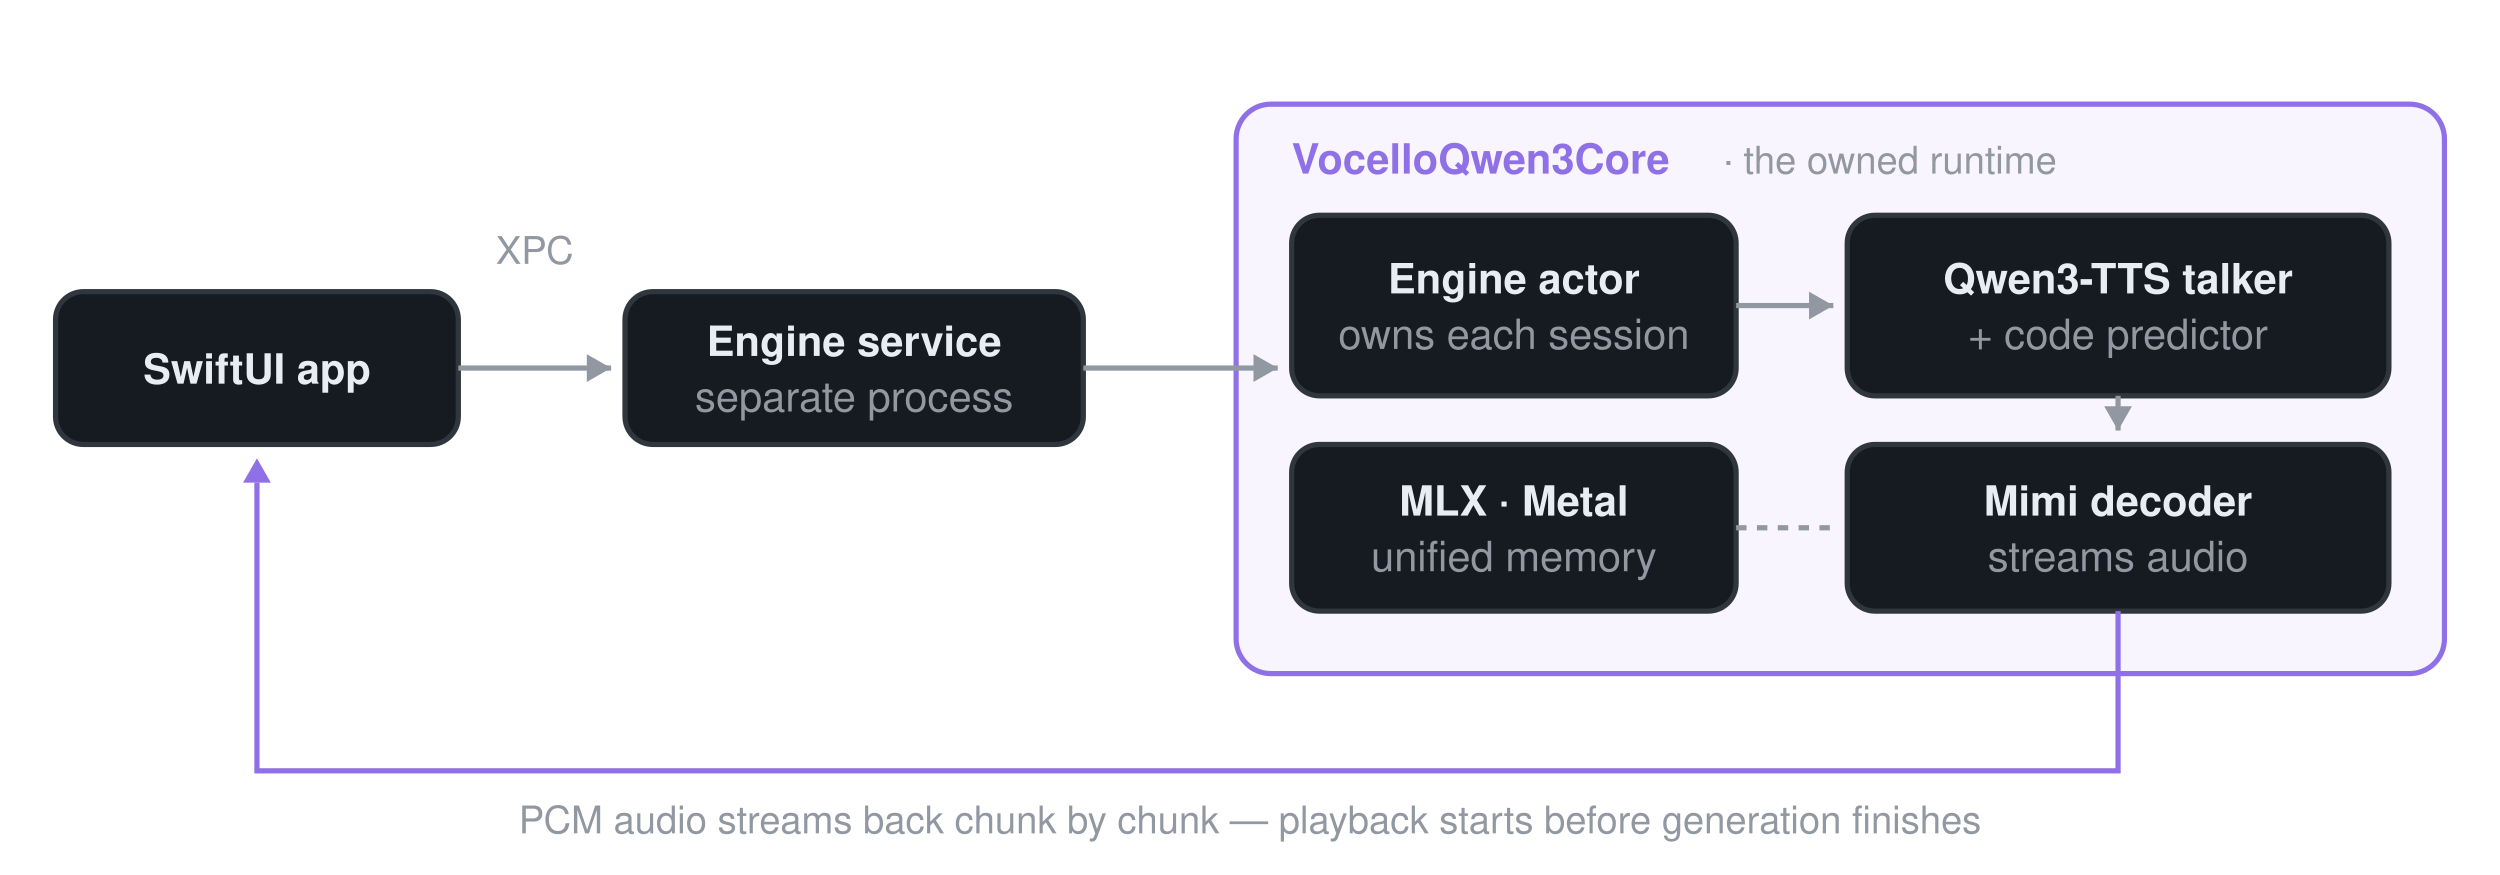
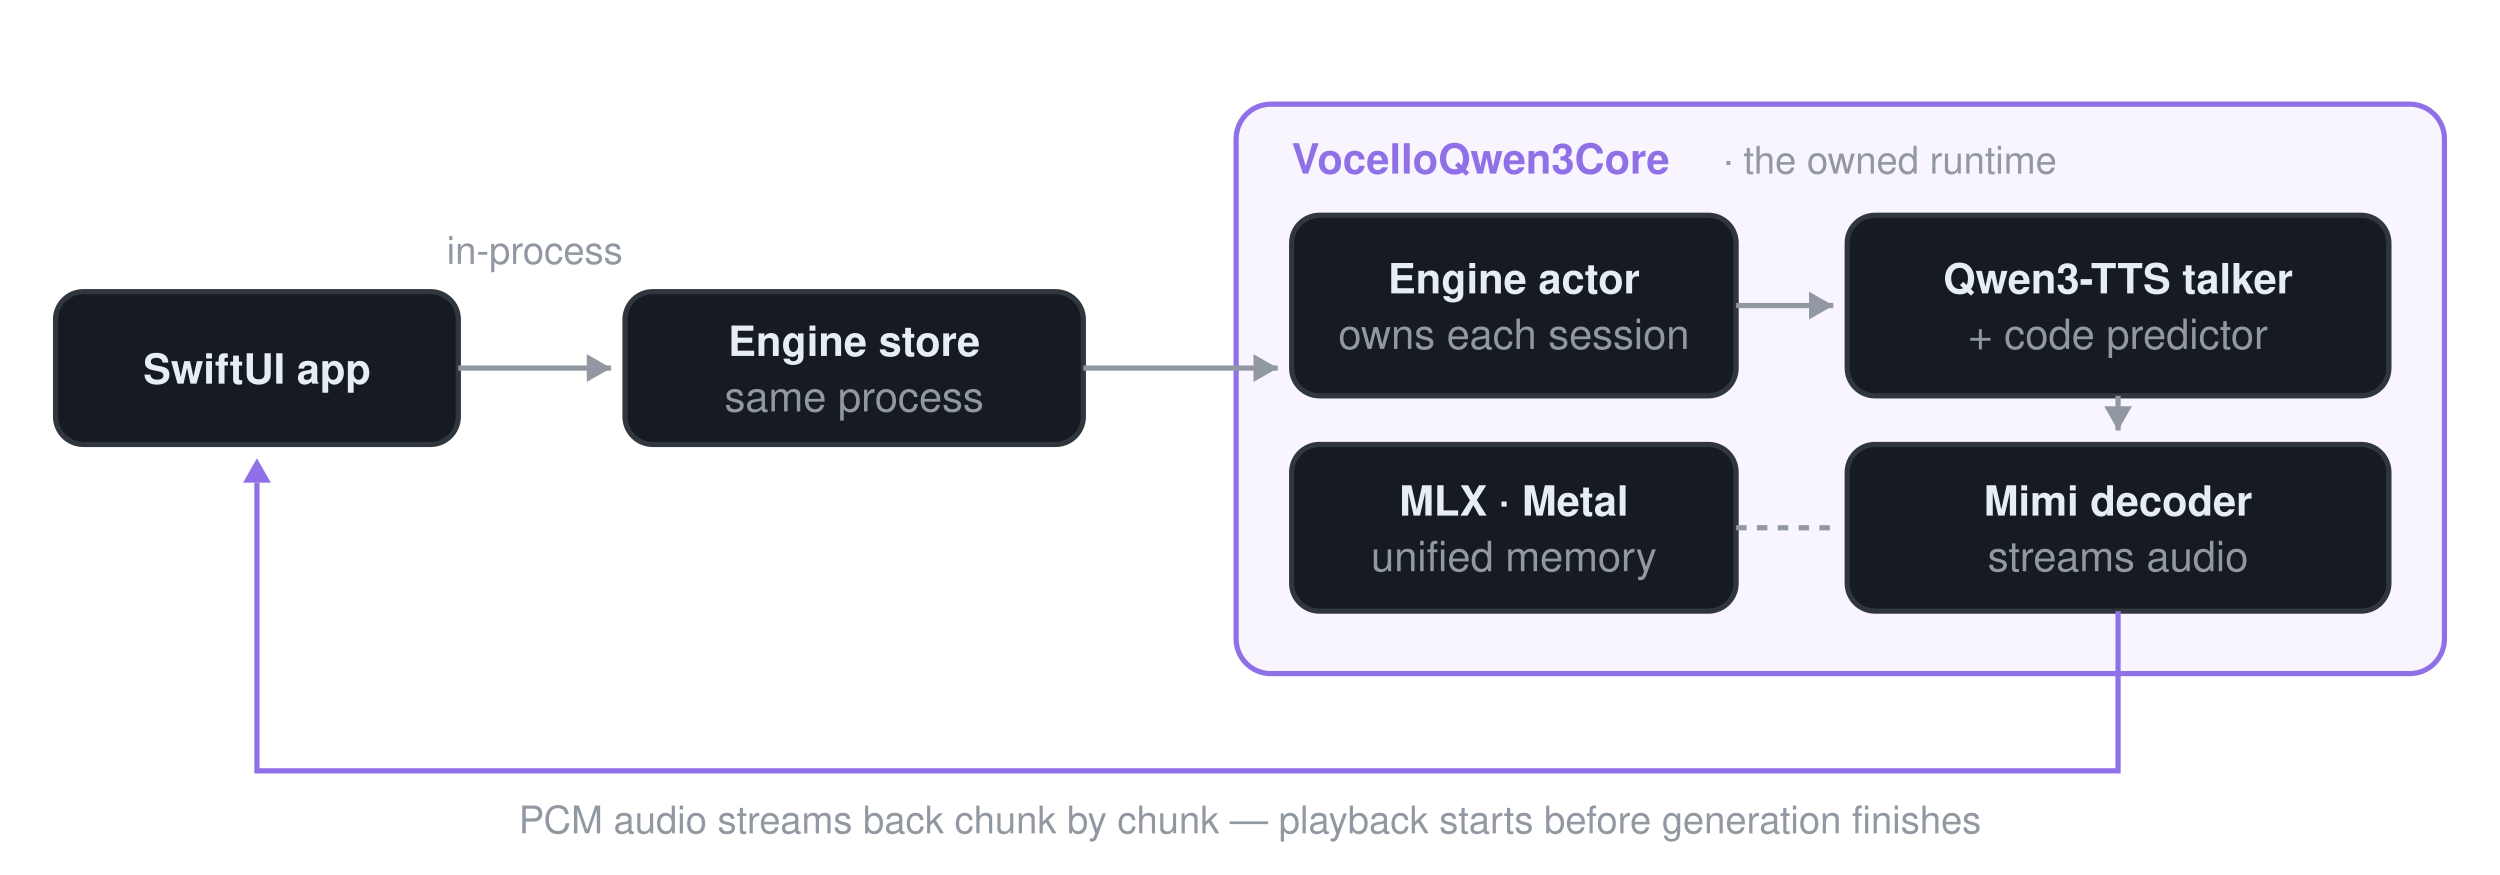
<svg xmlns="http://www.w3.org/2000/svg" width="720" height="252" viewBox="0 0 720 252" role="img">
  <g font-family="-apple-system,BlinkMacSystemFont,'Segoe UI',Helvetica,Arial,sans-serif">
    <rect x="356" y="30" width="348" height="164" rx="10" fill="#9070E6" fill-opacity="0.07" stroke="#9070E6" stroke-width="1.5" />
    <text x="372.0" y="50.0" fill="#9070E6" font-size="12" font-weight="600" text-anchor="start">VocelloQwen3Core</text>
    <text x="496.0" y="50.0" fill="#9198a1" font-size="11" font-weight="normal" text-anchor="start">· the owned runtime</text>
    <rect x="16.0" y="84.0" width="116.0" height="44.0" rx="8" fill="#161b22" stroke="#30363d" stroke-width="1.5" />
    <text x="74.0" y="110.5" fill="#e6edf3" font-size="12" font-weight="600" text-anchor="middle">SwiftUI app</text>
    <rect x="180.0" y="84.0" width="132.0" height="44.0" rx="8" fill="#161b22" stroke="#30363d" stroke-width="1.5" />
-     <text x="246.0" y="102.5" fill="#e6edf3" font-size="12" font-weight="600" text-anchor="middle">Engine service</text>
-     <text x="246.0" y="118.5" fill="#9198a1" font-size="12" font-weight="normal" text-anchor="middle">separate process</text>
+     <text x="246.0" y="102.5" fill="#e6edf3" font-size="12" font-weight="600" text-anchor="middle">Engine store</text>
+     <text x="246.0" y="118.5" fill="#9198a1" font-size="12" font-weight="normal" text-anchor="middle">same process</text>
    <rect x="372.0" y="62.0" width="128.0" height="52.0" rx="8" fill="#161b22" stroke="#30363d" stroke-width="1.5" />
    <text x="436.0" y="84.5" fill="#e6edf3" font-size="12" font-weight="600" text-anchor="middle">Engine actor</text>
    <text x="436.0" y="100.5" fill="#9198a1" font-size="12" font-weight="normal" text-anchor="middle">owns each session</text>
    <rect x="532.0" y="62.0" width="156.0" height="52.0" rx="8" fill="#161b22" stroke="#30363d" stroke-width="1.5" />
    <text x="610.0" y="84.5" fill="#e6edf3" font-size="12" font-weight="600" text-anchor="middle">Qwen3-TTS talker</text>
    <text x="610.0" y="100.5" fill="#9198a1" font-size="12" font-weight="normal" text-anchor="middle">+ code predictor</text>
    <rect x="532.0" y="128.0" width="156.0" height="48.0" rx="8" fill="#161b22" stroke="#30363d" stroke-width="1.5" />
    <text x="610.0" y="148.5" fill="#e6edf3" font-size="12" font-weight="600" text-anchor="middle">Mimi decoder</text>
    <text x="610.0" y="164.5" fill="#9198a1" font-size="12" font-weight="normal" text-anchor="middle">streams audio</text>
    <rect x="372.0" y="128.0" width="128.0" height="48.0" rx="8" fill="#161b22" stroke="#30363d" stroke-width="1.5" />
    <text x="436.0" y="148.5" fill="#e6edf3" font-size="12" font-weight="600" text-anchor="middle">MLX · Metal</text>
    <text x="436.0" y="164.5" fill="#9198a1" font-size="12" font-weight="normal" text-anchor="middle">unified memory</text>
    <line x1="132.0" y1="106.0" x2="176.0" y2="106.0" stroke="#9198a1" stroke-width="1.5" />
    <path d="M176.0 106.0 l-7 -4 v8 z" fill="#9198a1" />
-     <text x="154.0" y="76.0" fill="#9198a1" font-size="11" font-weight="normal" text-anchor="middle">XPC</text>
+     <text x="154.0" y="76.0" fill="#9198a1" font-size="11" font-weight="normal" text-anchor="middle">in-process</text>
    <line x1="312.0" y1="106.0" x2="368.0" y2="106.0" stroke="#9198a1" stroke-width="1.5" />
    <path d="M368.0 106.0 l-7 -4 v8 z" fill="#9198a1" />
    <line x1="500.0" y1="88.0" x2="528.0" y2="88.0" stroke="#9198a1" stroke-width="1.5" />
    <path d="M528.0 88.0 l-7 -4 v8 z" fill="#9198a1" />
    <line x1="610.0" y1="114.0" x2="610.0" y2="124.0" stroke="#9198a1" stroke-width="1.5" />
    <path d="M610.0 124.0 l-4 -7 h8 z" fill="#9198a1" />
    <line x1="500" y1="152" x2="528" y2="152" stroke="#9198a1" stroke-width="1.5" stroke-dasharray="3 3" />
    <path d="M610 176 v46 h-536 v-83" fill="none" stroke="#9070E6" stroke-width="1.5" />
    <path d="M74 132 l-4 7 h8 z" fill="#9070E6" />
    <text x="360.0" y="240.0" fill="#9198a1" font-size="11" font-weight="normal" text-anchor="middle">PCM audio streams back chunk by chunk — playback starts before generation finishes</text>
  </g>
</svg>
